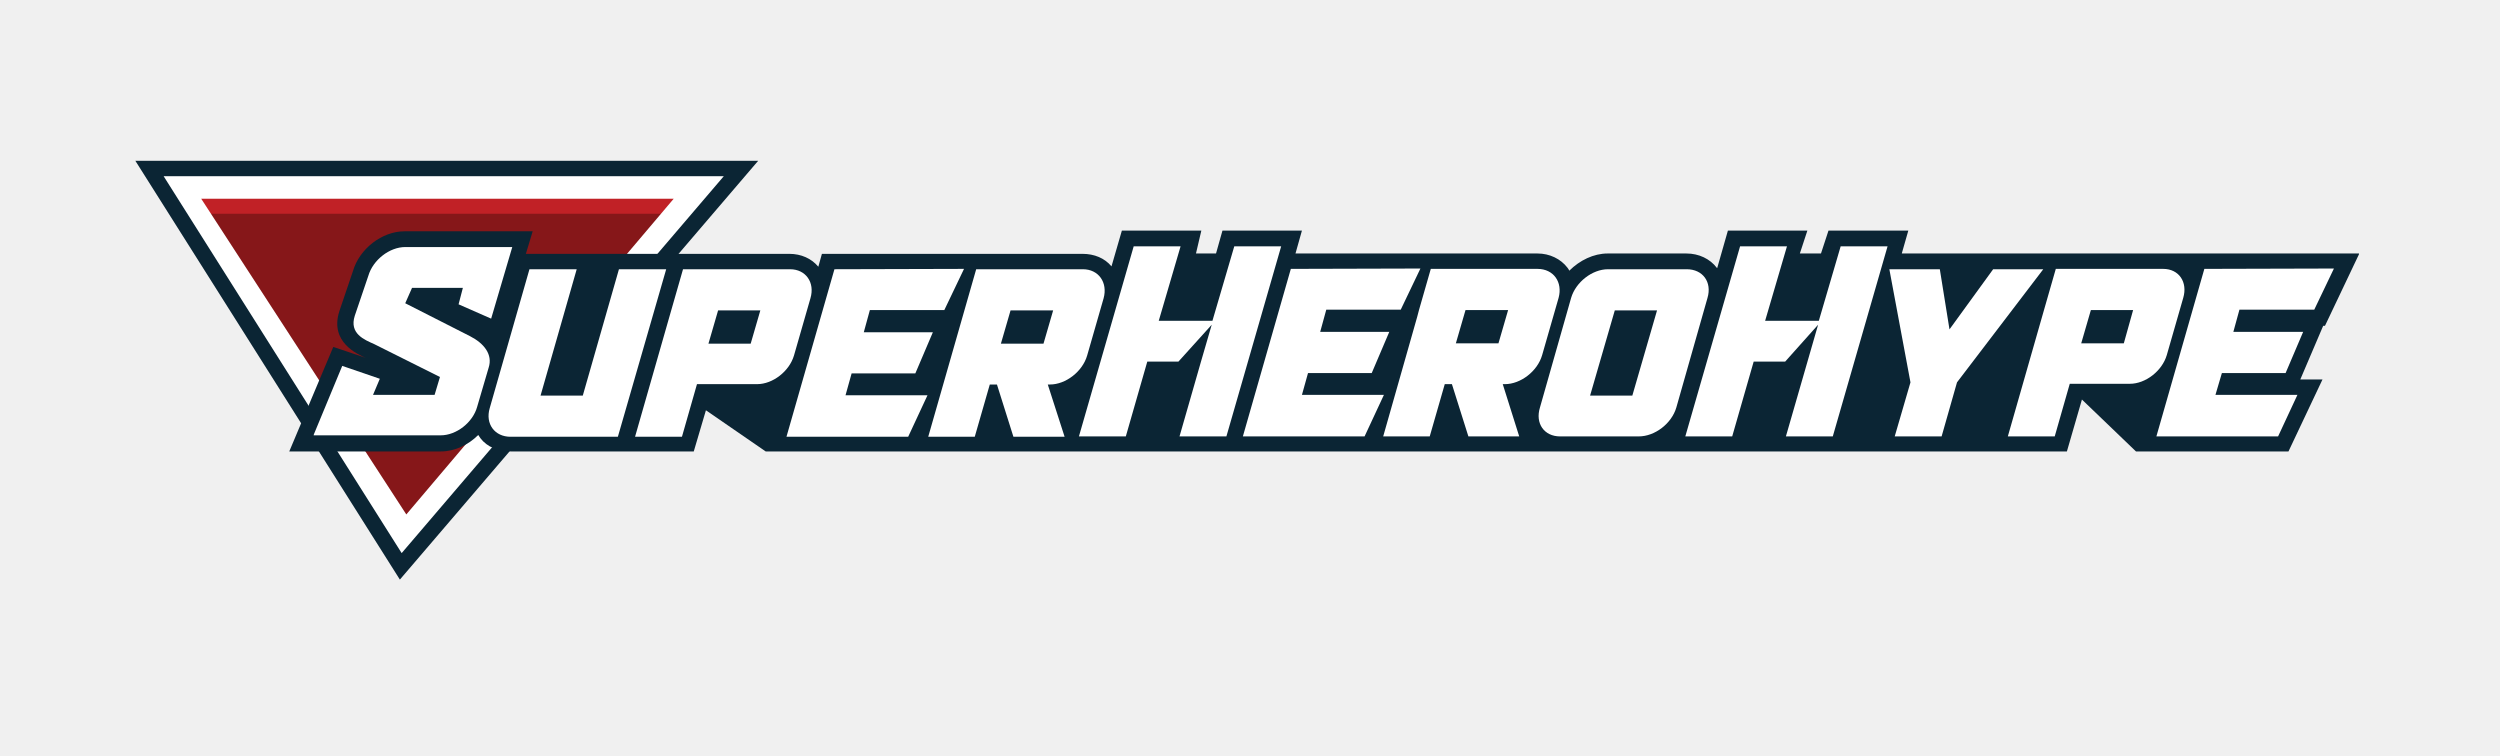
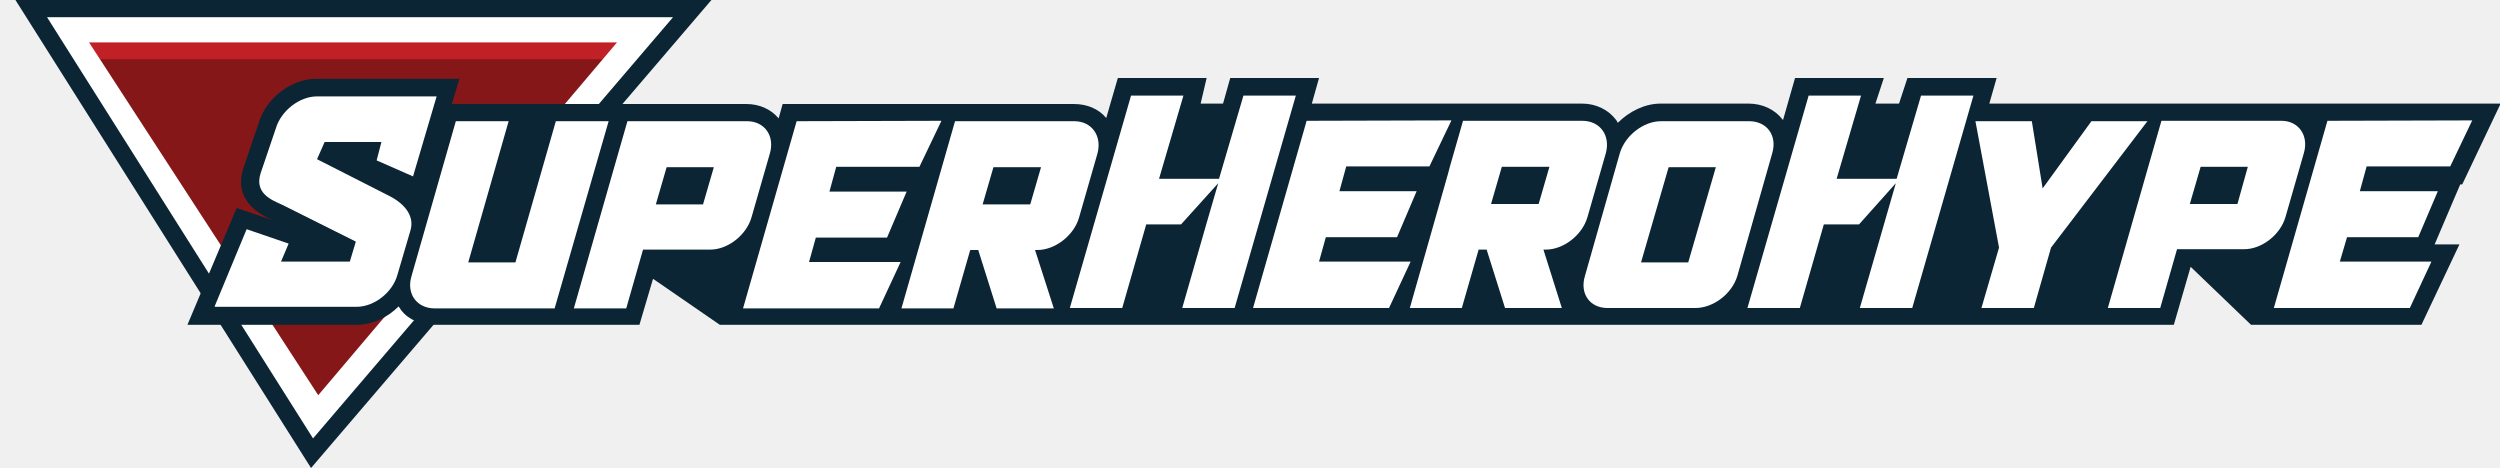
- <svg xmlns="http://www.w3.org/2000/svg" xmlns:xlink="http://www.w3.org/1999/xlink" version="1.1" x="0px" y="0px" viewBox="0 0 698.4 211" style="enable-background:new 0 0 698.4 211;" xml:space="preserve">
+ <svg xmlns="http://www.w3.org/2000/svg" xmlns:xlink="http://www.w3.org/1999/xlink" version="1.1" id="Layer_1" x="0px" y="0px" viewBox="0 0 625 117" style="enable-background:new 0 0 625 117;" xml:space="preserve">
  <style type="text/css">
	.st0{fill:#0B2534;}
	.st1{fill:#861719;}
	.st2{fill:#C12126;}
	.st3{fill:#FFFFFF;}
</style>
-   <symbol id="logo" viewBox="-310.6 -58.5 621.2 117">
+   <symbol id="logo" viewBox="-310.6 -58.5 621.3 117">
    <g>
      <g>
        <g>
          <g>
            <g>
              <path class="st0" d="M-236.2-51.1l-66.5,105.3h156.5L-236.2-51.1z M-292.2,47.9l57.3-88.2l74.7,88.2H-292.2z" />
              <path class="st0" d="M-236.7-58.5l-73.9,117h174L-236.7-58.5z M-284.1,43.5l49.7-76.5l64.8,76.5H-284.1z" />
            </g>
          </g>
          <polygon class="st1" points="-238.9,-45.7 -296.4,51 -153.5,51     " />
-           <polygon class="st2" points="-160.5,43.7 -292.9,43.7 -295.7,49.9 -155.9,49.9     " />
+           <polygon class="st2" points="-160.5,43.7 -292.9,43.7 -295.8,49.9 -155.9,49.9     " />
          <g>
            <path class="st3" d="M-236.2-51.1l-66.5,105.3h156.5L-236.2-51.1z M-292.2,47.9l57.3-88.2l74.7,88.2H-292.2z" />
          </g>
-           <path class="st0" d="M182.9,32.7l1.8,6.3h-22.3l-2.1-6.4h-5.9l2.1,6.4h-22.2l-3-10.5c0,0-0.1,0.1-0.1,0.1c-1.9,2.5-5,4-8.5,4      h-22c-3.9,0-7.8-1.9-10.7-4.8c-0.2,0.3-0.3,0.6-0.5,0.8c-1.9,2.5-5,4-8.4,4H55.3h0H13.5l1.8,6.4H-6.9l-1.8-6.4h-5.6l1.5,6.4H-35      l-2.9-10c-1.9,2.3-4.8,3.5-8.1,3.5h-26.3h0h-46.5l-1-3.6c-1.9,2.3-4.8,3.6-8.1,3.6h-28.7l-44.9,0l1.9,6.3h-35.8      c-6.3,0-12.6-4.9-14.4-11.1l-3.8-11.2c-2.8-8.7,5.1-12.1,7.7-13.2l0.1,0l-9.5,3.2l-12.3-29.2h42.4c3.8,0,7.6,1.8,10.4,4.6      c0.2-0.3,0.4-0.6,0.6-0.9c1.9-2.5,5-3.7,8.5-3.7h51.1l3.4,11.5l16.7-11.5H229l4.2,14.5l15.1-14.5h42.6l9.5,20.1h-6.2l6.4,15h0.5      l9.6,20.2H182.9z" />
+           <path class="st0" d="M182.9,32.7l1.8,6.3h-22.3l-2.1-6.4h-5.9l2.1,6.4h-22.2l-3-10.5l-0.1,0.1c-1.9,2.5-5,4-8.5,4h-22      c-3.9,0-7.8-1.9-10.7-4.8c-0.2,0.3-0.3,0.6-0.5,0.8c-1.9,2.5-5,4-8.4,4H55.3l0,0H13.5l1.8,6.4H-6.9l-1.8-6.4h-5.6l1.5,6.4H-35      l-2.9-10c-1.9,2.3-4.8,3.5-8.1,3.5h-26.3l0,0h-46.5l-1-3.6c-1.9,2.3-4.8,3.6-8.1,3.6h-28.7h-44.9l1.9,6.3h-35.8      c-6.3,0-12.6-4.9-14.4-11.1l-3.8-11.2c-2.8-8.7,5.1-12.1,7.7-13.2h0.1l-9.5,3.2l-12.3-29.2h42.4c3.8,0,7.6,1.8,10.4,4.6      c0.2-0.3,0.4-0.6,0.6-0.9c1.9-2.5,5-3.7,8.5-3.7h51.1l3.4,11.5l16.7-11.5H229l4.2,14.5l15.1-14.5h42.6l9.5,20.1h-6.2l6.4,15h0.5      l9.6,20.2H182.9V32.7z" />
          <g>
            <path class="st3" d="M15.3-6.9h22.9l-5.4-11.6h-34l13.4,46.8l36.2,0.1l-5.5-11.5H22.1l-1.7-6.2h19.3L34.8-0.8H17L15.3-6.9z" />
            <path class="st3" d="M128.6,20.2l-8.7-30.6c-1.3-4.5-6-8.1-10.5-8.1h-22c-4.4,0-7,3.6-5.6,8.1l8.7,30.6c1.3,4.4,5.9,8,10.3,8       h22C127.3,28.2,129.9,24.6,128.6,20.2z M114.5,16.7h-11.8L95.8-7.1h11.8L114.5,16.7z" />
            <path class="st3" d="M198.3-3.4L194-18.5h-13.1l4.4,15.1l-5.9,31.6h14.1l2.7-16.8l12.2,16.8h14L198.3-3.4z" />
-             <path class="st3" d="M270.5-6.9h22.9l-5.4-11.6h-34l13.4,46.8l36.2,0.1l-5.5-11.5h-20.9l-1.7-6.2H295l-4.9-11.5h-17.8       L270.5-6.9z" />
+             <path class="st3" d="M270.5-6.9h22.9L288-18.5h-34l13.4,46.8l36.2,0.1l-5.5-11.5h-20.9l-1.7-6.2H295l-4.9-11.5h-17.8L270.5-6.9       z" />
            <path class="st3" d="M-162.3,28.2l-13.5-46.8h-30c-4.4,0-7.1,3.6-5.8,8l11.1,38.8h13.2l-10.1-35.3h11.8l10.1,35.3H-162.3z" />
            <path class="st3" d="M-112.2-7h22.9l-5.4-11.6h-34l13.4,46.8l36.2,0.1l-5.5-11.5h-20.8l-1.7-6.2h19.3l-4.9-11.5h-17.8L-112.2-7       z" />
            <polygon class="st3" points="-3.6,34.6 -9.7,13.8 -24.7,13.8 -18.6,34.6 -31.7,34.6 -47,-18.5 -33.9,-18.5 -27.9,2.4        -19.2,2.4 -9.9,12.7 -12.9,2.4 -12.9,2.4 -18.9,-18.5 -5.8,-18.5 9.5,34.6      " />
            <polygon class="st3" points="165.8,34.6 159.7,13.8 144.7,13.8 150.8,34.6 137.7,34.6 122.4,-18.5 135.5,-18.5 141.5,2.4        150.3,2.4 159.5,12.7 150.5,-18.5 163.6,-18.5 178.9,34.6      " />
-             <path class="st3" d="M-127.7,28.2h-29.9l-3.3-11.5h0L-171-18.6h13.1l4.2,14.7h16.8c4.4,0,9,3.6,10.3,8l4.6,16       C-120.7,24.5-123.3,28.2-127.7,28.2z M-138.7,7.4h-11.8l2.7,9.3h11.8L-138.7,7.4z" />
-             <path class="st3" d="M255.9,28.3h-30l-3.3-11.5h0l-10.1-35.3h13.1l4.2,14.7h16.8c4.4,0,9,3.6,10.3,8l4.6,16       C262.8,24.6,260.3,28.3,255.9,28.3z M244.9,7.5H233l2.7,9.3h11.8L244.9,7.5z" />
-             <path class="st3" d="M-45.9,28.2h-29.8l-13.4-46.8h13L-71.9-4h2l4.6-14.6h14.3L-55.7-4h0.6c4.4,0,9.1,3.6,10.4,8.1l4.6,16       C-38.9,24.5-41.5,28.2-45.9,28.2z M-56.9,7.4h-11.9l2.7,9.3h11.9L-56.9,7.4z" />
-             <path class="st3" d="M81.1,28.3H51.3L48,16.8h0l-0.5-1.9l-9.5-33.4h13l4.2,14.6h2l4.6-14.6H76L71.4-3.9h0.6       c4.4,0,9.1,3.6,10.4,8.1l4.6,16C88.2,24.6,85.6,28.3,81.1,28.3z M70.2,7.5H58.3l2.7,9.3h11.9L70.2,7.5z" />
-             <path class="st3" d="M-217.1,9.5l-18.1,9.2l1.9,4.3l14.2,0l-1.2-4.6l9.1-4l5.9,20h-29.9c-4.4,0-9-3.6-10.3-8l-3.8-11.2       c-1.6-5,2.7-6.7,5.4-7.9l18.4-9.2l-1.5-5h-17.2l1.9,4.5l-10.5,3.6l-8-19.3l0.1,0.1l-0.1-0.2h35.5c4.4,0,9,3.6,10.2,8l3.2,10.9       C-210.7,4.4-213.2,7.5-217.1,9.5z" />
+             <path class="st3" d="M-127.7,28.2h-29.9l-3.3-11.5l0,0L-171-18.6h13.1l4.2,14.7h16.8c4.4,0,9,3.6,10.3,8l4.6,16       C-120.7,24.5-123.3,28.2-127.7,28.2z M-138.7,7.4h-11.8l2.7,9.3h11.8L-138.7,7.4z" />
+             <path class="st3" d="M255.9,28.3h-30l-3.3-11.5l0,0l-10.1-35.3h13.1l4.2,14.7h16.8c4.4,0,9,3.6,10.3,8l4.6,16       C262.8,24.6,260.2,28.3,255.9,28.3z M244.9,7.5H233l2.7,9.3h11.8L244.9,7.5z" />
+             <path class="st3" d="M-45.9,28.2h-29.8l-13.4-46.8h13L-71.9-4h2l4.6-14.6H-51L-55.7-4h0.6c4.4,0,9.1,3.6,10.4,8.1l4.6,16       C-38.9,24.5-41.5,28.2-45.9,28.2z M-56.9,7.4h-11.9l2.7,9.3h11.9L-56.9,7.4z" />
+             <path class="st3" d="M81.1,28.3H51.3L48,16.8l0,0l-0.5-1.9L38-18.5h13l4.2,14.6h2l4.6-14.6H76L71.4-3.9H72       c4.4,0,9.1,3.6,10.4,8.1l4.6,16C88.2,24.6,85.6,28.3,81.1,28.3z M70.2,7.5H58.3l2.7,9.3h11.9L70.2,7.5z" />
+             <path class="st3" d="M-217.1,9.5l-18.1,9.2l1.9,4.3h14.2l-1.2-4.6l9.1-4l5.9,20h-29.9c-4.4,0-9-3.6-10.3-8l-3.8-11.2       c-1.6-5,2.7-6.7,5.4-7.9l18.4-9.2l-1.5-5h-17.2l1.9,4.5l-10.5,3.6l-8-19.3l0.1,0.1l-0.1-0.2h35.5c4.4,0,9,3.6,10.2,8l3.2,10.9       C-210.7,4.4-213.2,7.5-217.1,9.5z" />
          </g>
        </g>
      </g>
    </g>
  </symbol>
  <g id="BG">
</g>
  <g id="LOGO">
-     <use xlink:href="#logo" width="621.2" height="117" x="-310.6" y="-58.5" transform="matrix(1 0 0 -1 348.4079 103.4147)" style="overflow:visible;" />
+     <g>
+       <defs>
+         <rect id="SVGID_1_" x="3.8" width="621.2" height="117" />
+       </defs>
+       <clipPath id="SVGID_2_">
+         <use xlink:href="#SVGID_1_" style="overflow:visible;" />
+       </clipPath>
+       <g style="clip-path:url(#SVGID_2_);">
+         <use xlink:href="#logo" width="621.3" height="117" x="-310.6" y="-58.5" transform="matrix(1 0 0 -1 314.4579 58.5)" style="overflow:visible;" />
+       </g>
+     </g>
  </g>
</svg>
